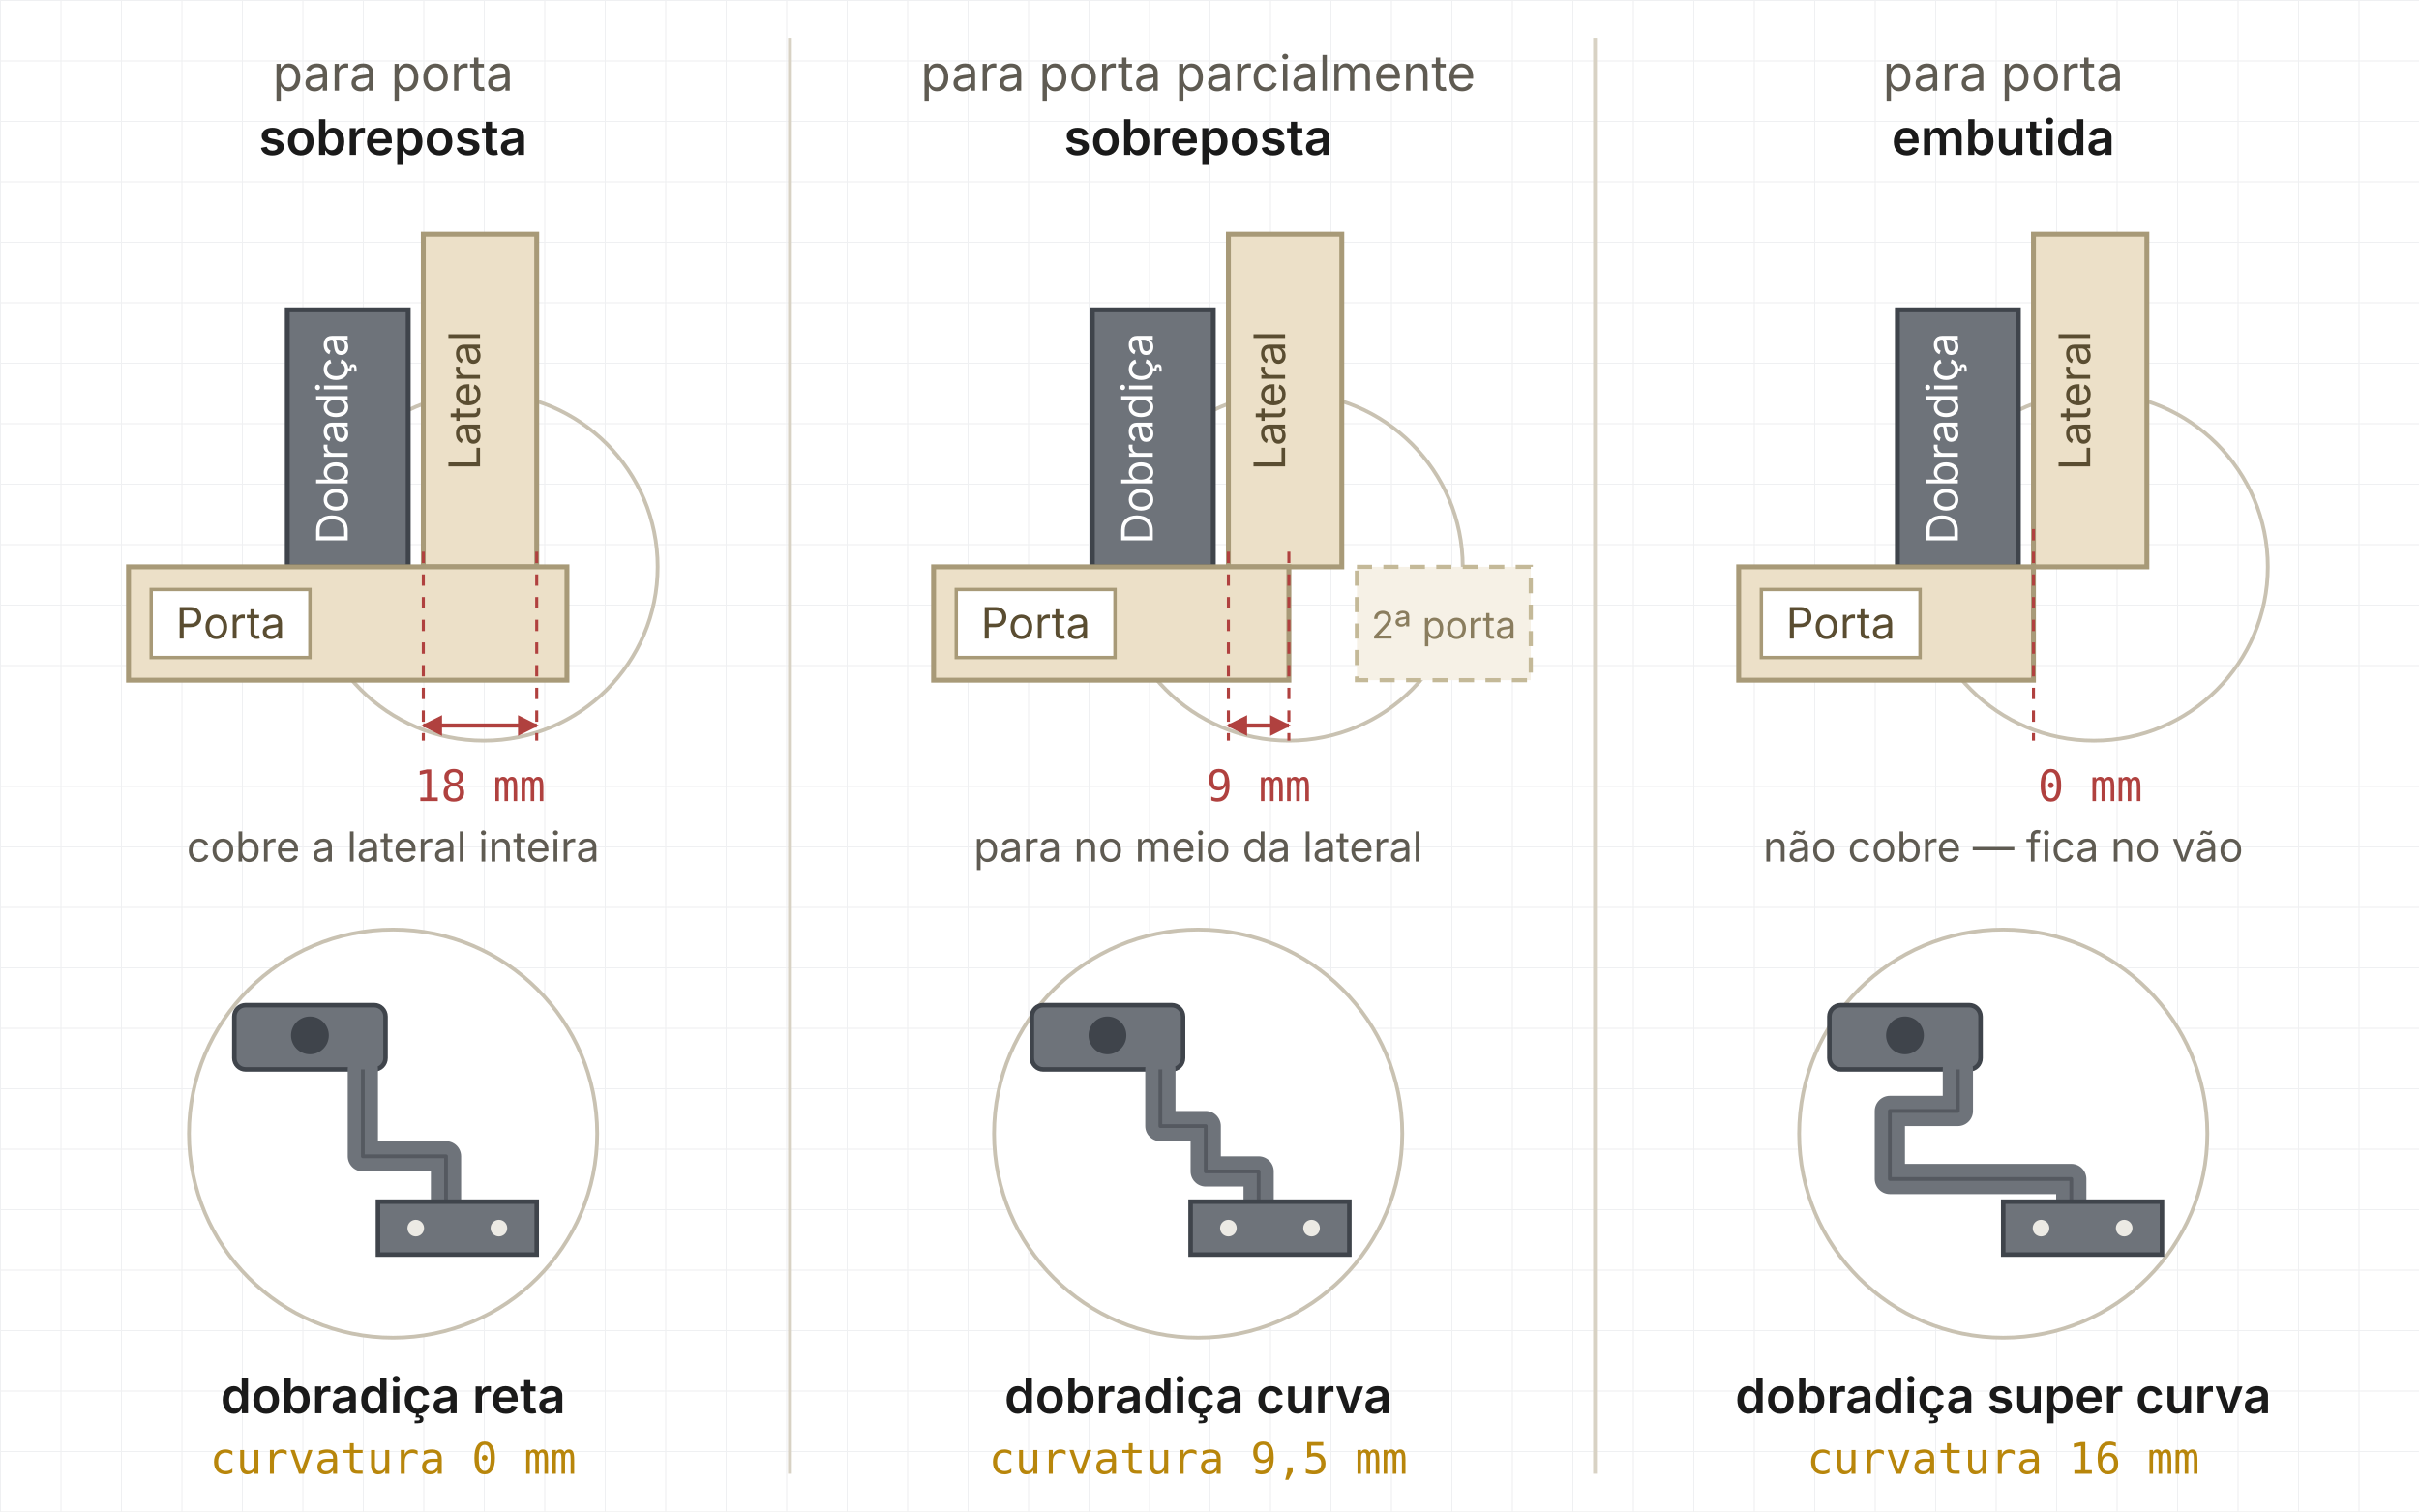
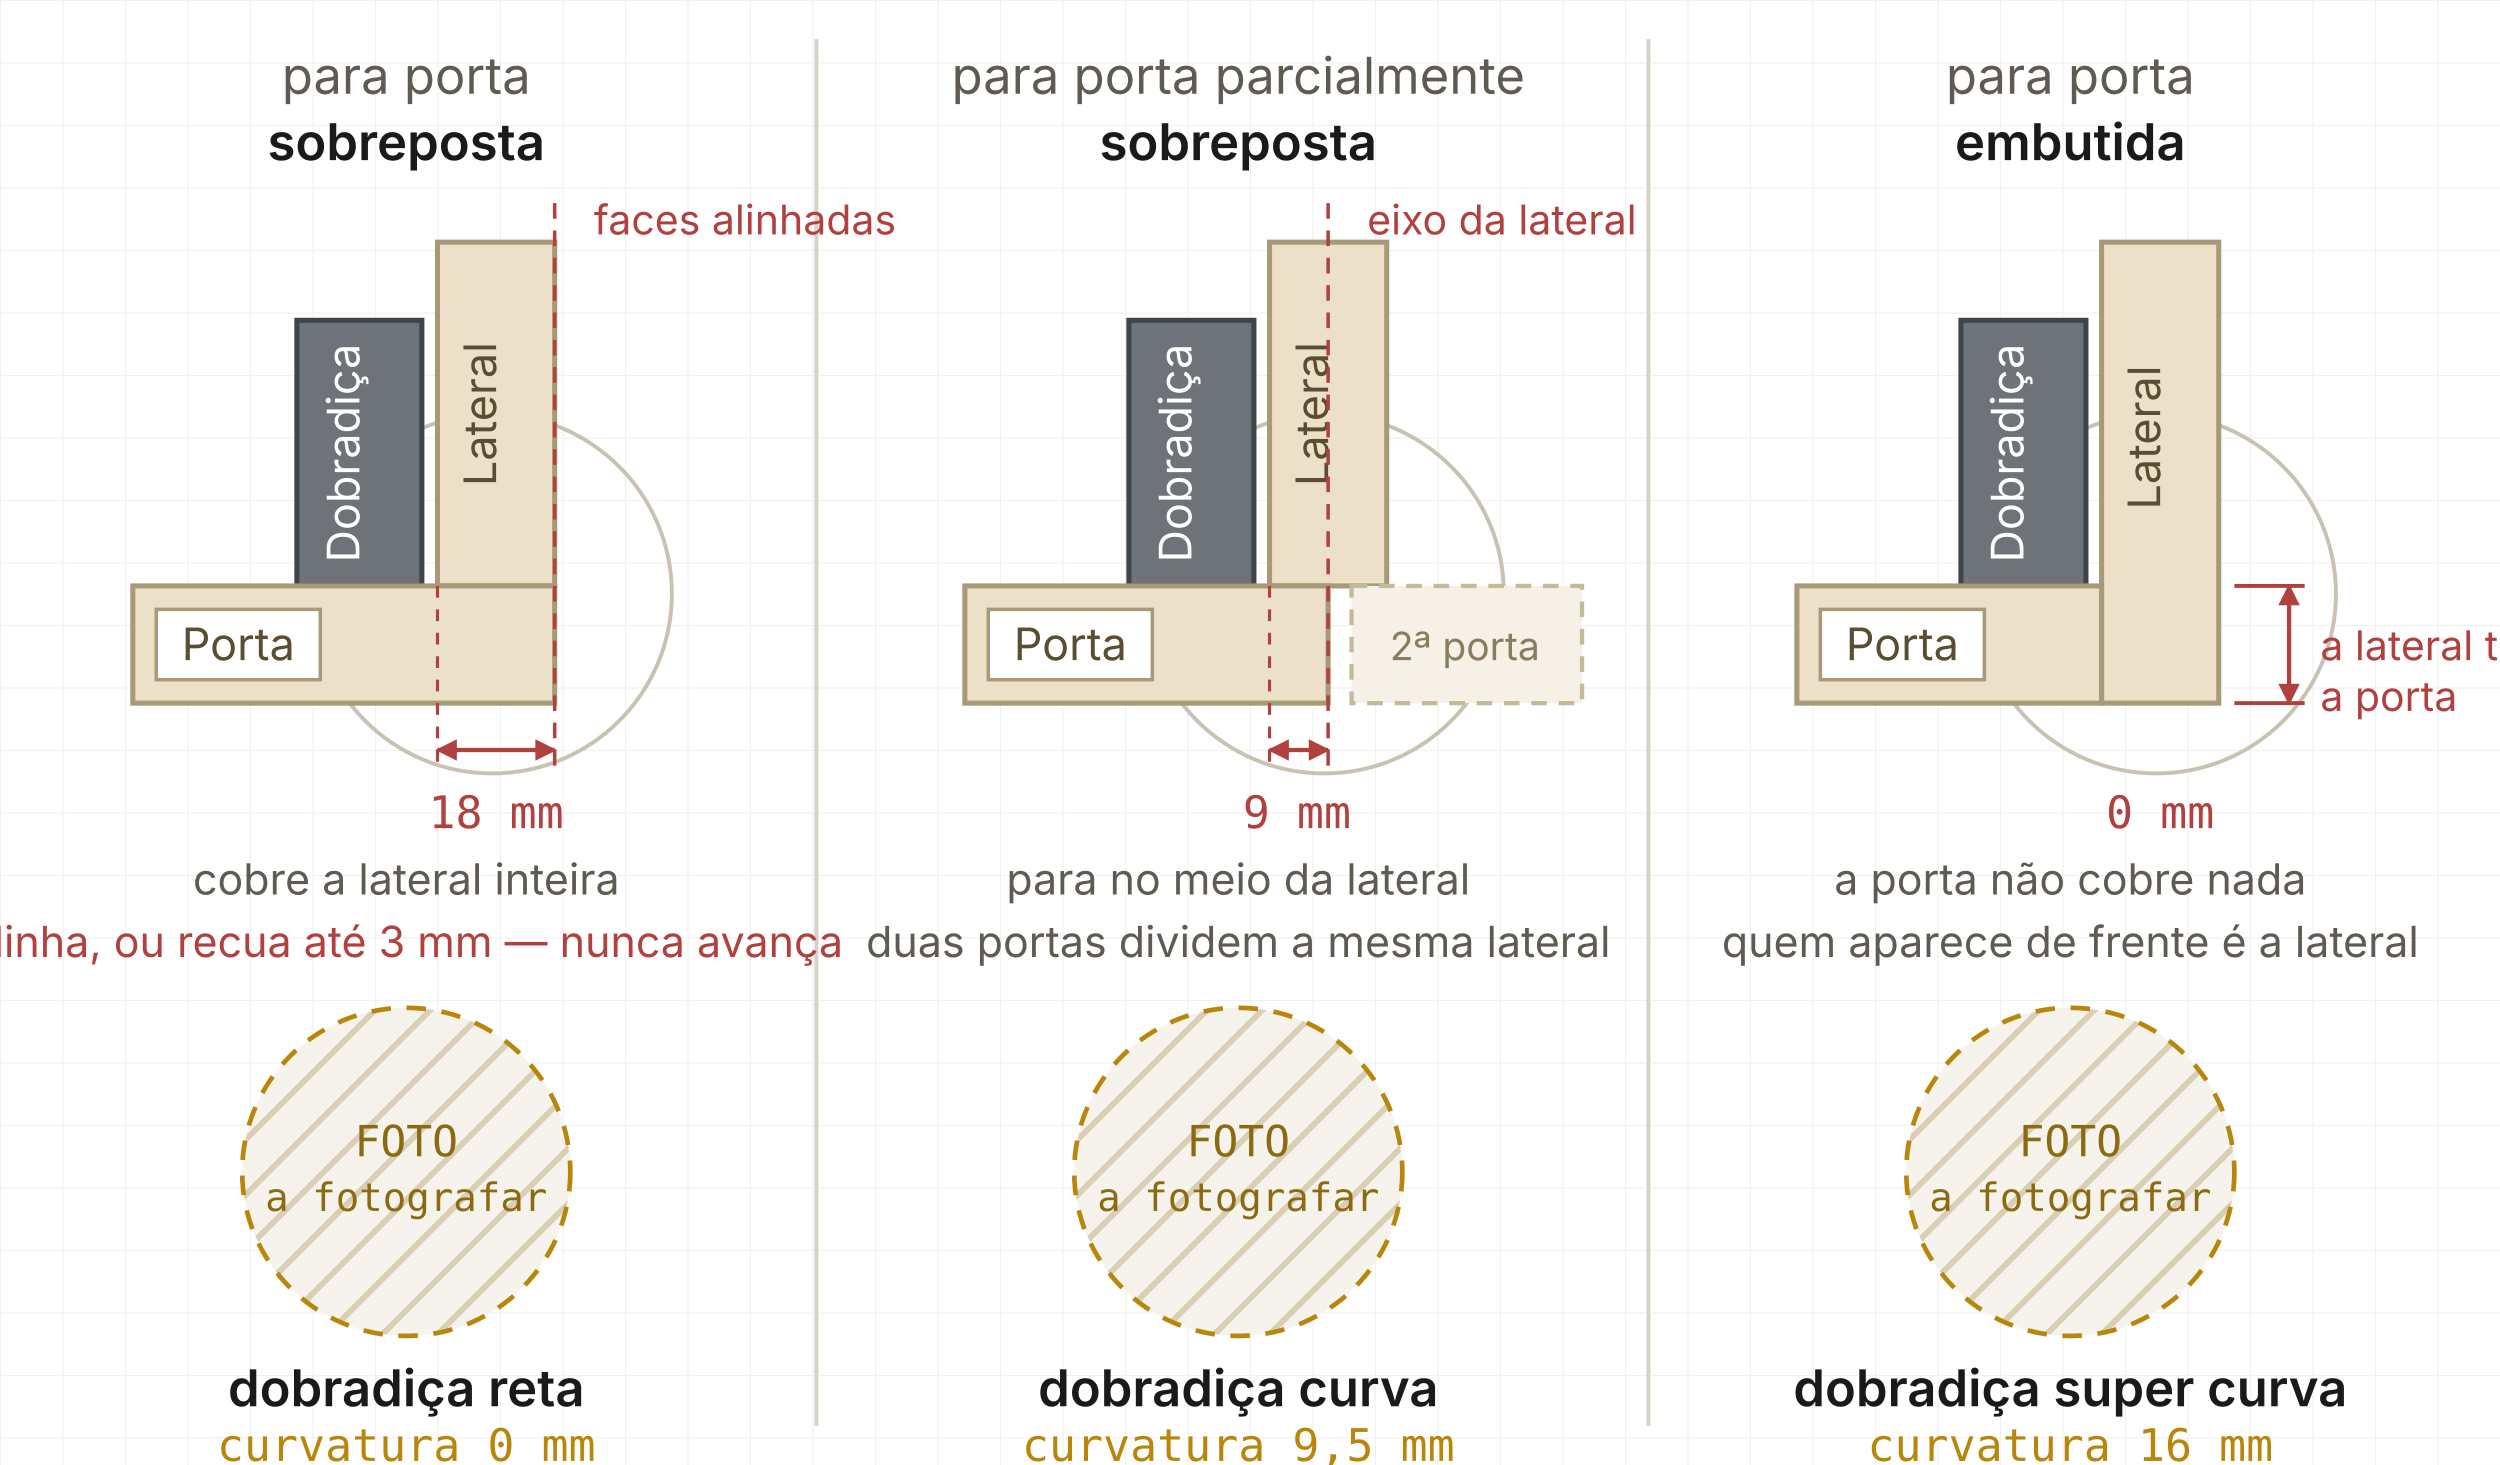
- <svg xmlns="http://www.w3.org/2000/svg" viewBox="0 0 640 400" role="img" aria-label="Os três tipos de dobradiça em três colunas. Em cima, o esquema do canto do móvel com a porta, a dobradiça e a lateral rotuladas, mostrando quanto da lateral cada porta cobre: a inteira na sobreposta, a metade na parcialmente sobreposta, e nada na embutida. Embaixo, cada dobradiça vista de perfil dentro de uma moldura circular, com a curvatura do braço.">
+ <svg xmlns="http://www.w3.org/2000/svg" viewBox="0 0 640 375" role="img" aria-label="Os três tipos de dobradiça em três colunas. Em cima, o esquema do canto do móvel com a porta, a dobradiça e a lateral rotuladas. Na sobreposta a porta alinha com a face externa da lateral. Na parcialmente sobreposta ela para no meio da lateral. Na embutida a lateral tampona a porta. Embaixo, o espaço reservado para a foto de cada dobradiça.">
  <defs>
    <pattern id="grade" width="16" height="16" patternUnits="userSpaceOnUse">
      <path d="M16,0 L0,0 L0,16" fill="none" stroke="#0E2038" stroke-width=".5" opacity=".07" />
+     </pattern>
+     <pattern id="hach" width="10" height="10" patternUnits="userSpaceOnUse" patternTransform="rotate(45)">
+       <rect width="10" height="10" fill="#f6f3ec" />
+       <line x1="0" y1="0" x2="0" y2="10" stroke="#d9cfb4" stroke-width="3" />
    </pattern>
    <marker id="ctA" viewBox="0 0 10 10" refX="9" refY="5" markerWidth="5" markerHeight="5" orient="auto">
      <path d="M0,0 L10,5 L0,10 z" fill="#B0413F" />
    </marker>
    <marker id="ciA" viewBox="0 0 10 10" refX="1" refY="5" markerWidth="5" markerHeight="5" orient="auto">
      <path d="M10,0 L0,5 L10,10 z" fill="#B0413F" />
    </marker>
  </defs>
-   <rect x="0" y="0" width="640" height="400" fill="#ffffff" />
-   <rect x="0" y="0" width="640" height="400" fill="url(#grade)" />
-   <line x1="209" y1="10" x2="209" y2="390" stroke="#d8d2c4" stroke-width="1" />
-   <line x1="422" y1="10" x2="422" y2="390" stroke="#d8d2c4" stroke-width="1" />
+   <rect x="0" y="0" width="640" height="375" fill="#ffffff" />
+   <rect x="0" y="0" width="640" height="375" fill="url(#grade)" />
+   <line x1="209" y1="10" x2="209" y2="365" stroke="#d8d2c4" stroke-width="1" />
+   <line x1="422" y1="10" x2="422" y2="365" stroke="#d8d2c4" stroke-width="1" />
  <g transform="translate(0,0)">
    <text x="104" y="24" font-family="Inter,sans-serif" font-size="13" fill="#5f5b52" text-anchor="middle">para porta</text>
    <text x="104" y="41" font-family="Inter,sans-serif" font-size="13" font-weight="600" fill="#1A1A1A" text-anchor="middle">sobreposta</text>
-     <circle cx="128" cy="150" r="46" fill="none" stroke="#c9c2b2" stroke-width="1" />
+     <circle cx="126" cy="152" r="46" fill="none" stroke="#c9c2b2" stroke-width="1" />
    <rect x="112" y="62" width="30" height="88" fill="#ece0c8" stroke="#a89a78" stroke-width="1.3" />
    <text x="127" y="106" font-family="Inter,sans-serif" font-size="11.5" fill="#5a4d31" text-anchor="middle" transform="rotate(-90,127,106)">Lateral</text>
    <rect x="76" y="82" width="32" height="68" fill="#6e737a" stroke="#3f444b" stroke-width="1.3" />
    <text x="92" y="116" font-family="Inter,sans-serif" font-size="11.5" fill="#ffffff" text-anchor="middle" transform="rotate(-90,92,116)">Dobradiça</text>
-     <rect x="34" y="150" width="116" height="30" fill="#ece0c8" stroke="#a89a78" stroke-width="1.3" />
+     <rect x="34" y="150" width="108" height="30" fill="#ece0c8" stroke="#a89a78" stroke-width="1.3" />
    <rect x="40" y="156" width="42" height="18" fill="#ffffff" stroke="#a89a78" stroke-width=".9" />
    <text x="61" y="169" font-family="Inter,sans-serif" font-size="11.5" fill="#5a4d31" text-anchor="middle">Porta</text>
-     <line x1="112" y1="146" x2="112" y2="196" stroke="#B0413F" stroke-width=".8" stroke-dasharray="3 3" />
-     <line x1="142" y1="146" x2="142" y2="196" stroke="#B0413F" stroke-width=".8" stroke-dasharray="3 3" />
+     <line x1="142" y1="52" x2="142" y2="196" stroke="#B0413F" stroke-width=".9" stroke-dasharray="4 3" />
+     <text x="152" y="60" font-family="Inter,sans-serif" font-size="10.5" fill="#B0413F">faces alinhadas</text>
+     <line x1="112" y1="150" x2="112" y2="196" stroke="#B0413F" stroke-width=".8" stroke-dasharray="3 3" />
    <line x1="112" y1="192" x2="142" y2="192" stroke="#B0413F" stroke-width="1.1" marker-start="url(#ciA)" marker-end="url(#ctA)" />
    <text x="127" y="212" font-family="'JetBrains Mono',monospace" font-size="11.5" fill="#B0413F" text-anchor="middle">18 mm</text>
-     <text x="104" y="228" font-family="Inter,sans-serif" font-size="11" fill="#5f5b52" text-anchor="middle">cobre a lateral inteira</text>
-     <circle cx="104" cy="300" r="54" fill="#ffffff" stroke="#c9c2b2" stroke-width="1" />
-     <rect x="62" y="266" width="40" height="17" rx="3" fill="#6e737a" stroke="#3f444b" stroke-width="1.2" />
-     <circle cx="82" cy="274" r="5" fill="#3f444b" />
-     <path d="M96,283 L96,306 L118,306 L118,320" fill="none" stroke="#6e737a" stroke-width="8" stroke-linejoin="round" stroke-linecap="round" />
-     <path d="M96,283 L96,306 L118,306 L118,320" fill="none" stroke="#3f444b" stroke-width="1" stroke-linejoin="round" opacity=".55" />
-     <rect x="100" y="318" width="42" height="14" fill="#6e737a" stroke="#3f444b" stroke-width="1.2" />
-     <circle cx="110" cy="325" r="2.2" fill="#eceae4" />
-     <circle cx="132" cy="325" r="2.2" fill="#eceae4" />
-     <text x="104" y="374" font-family="Inter,sans-serif" font-size="13" font-weight="600" fill="#1A1A1A" text-anchor="middle">dobradiça reta</text>
-     <text x="104" y="390" font-family="'JetBrains Mono',monospace" font-size="11.5" fill="#B8860B" text-anchor="middle">curvatura 0 mm</text>
+     <text x="104" y="229" font-family="Inter,sans-serif" font-size="11" fill="#5f5b52" text-anchor="middle">cobre a lateral inteira</text>
+     <text x="104" y="245" font-family="Inter,sans-serif" font-size="11" fill="#B0413F" text-anchor="middle">alinha, ou recua até 3 mm — nunca avança</text>
+     <circle cx="104" cy="300" r="42" fill="url(#hach)" stroke="#B8860B" stroke-width="1.2" stroke-dasharray="5 4" />
+     <text x="104" y="296" font-family="'JetBrains Mono',monospace" font-size="11" fill="#8a6a12" text-anchor="middle">FOTO</text>
+     <text x="104" y="310" font-family="'JetBrains Mono',monospace" font-size="10" fill="#8a6a12" text-anchor="middle">a fotografar</text>
+     <text x="104" y="360" font-family="Inter,sans-serif" font-size="13" font-weight="600" fill="#1A1A1A" text-anchor="middle">dobradiça reta</text>
+     <text x="104" y="374" font-family="'JetBrains Mono',monospace" font-size="11.5" fill="#B8860B" text-anchor="middle">curvatura 0 mm</text>
  </g>
  <g transform="translate(213,0)">
    <text x="104" y="24" font-family="Inter,sans-serif" font-size="13" fill="#5f5b52" text-anchor="middle">para porta parcialmente</text>
    <text x="104" y="41" font-family="Inter,sans-serif" font-size="13" font-weight="600" fill="#1A1A1A" text-anchor="middle">sobreposta</text>
-     <circle cx="128" cy="150" r="46" fill="none" stroke="#c9c2b2" stroke-width="1" />
+     <circle cx="126" cy="152" r="46" fill="none" stroke="#c9c2b2" stroke-width="1" />
    <rect x="112" y="62" width="30" height="88" fill="#ece0c8" stroke="#a89a78" stroke-width="1.3" />
    <text x="127" y="106" font-family="Inter,sans-serif" font-size="11.5" fill="#5a4d31" text-anchor="middle" transform="rotate(-90,127,106)">Lateral</text>
    <rect x="76" y="82" width="32" height="68" fill="#6e737a" stroke="#3f444b" stroke-width="1.3" />
    <text x="92" y="116" font-family="Inter,sans-serif" font-size="11.5" fill="#ffffff" text-anchor="middle" transform="rotate(-90,92,116)">Dobradiça</text>
-     <rect x="146" y="150" width="46" height="30" fill="#f6f1e6" stroke="#c4b998" stroke-width="1.1" stroke-dasharray="4 3" />
-     <text x="169" y="169" font-family="Inter,sans-serif" font-size="10" fill="#8a7d5e" text-anchor="middle">2ª porta</text>
-     <rect x="34" y="150" width="94" height="30" fill="#ece0c8" stroke="#a89a78" stroke-width="1.3" />
+     <rect x="133" y="150" width="59" height="30" fill="#f6f1e6" stroke="#c4b998" stroke-width="1.1" stroke-dasharray="4 3" />
+     <text x="162" y="169" font-family="Inter,sans-serif" font-size="10" fill="#8a7d5e" text-anchor="middle">2ª porta</text>
+     <rect x="34" y="150" width="93" height="30" fill="#ece0c8" stroke="#a89a78" stroke-width="1.3" />
    <rect x="40" y="156" width="42" height="18" fill="#ffffff" stroke="#a89a78" stroke-width=".9" />
    <text x="61" y="169" font-family="Inter,sans-serif" font-size="11.5" fill="#5a4d31" text-anchor="middle">Porta</text>
-     <line x1="112" y1="146" x2="112" y2="196" stroke="#B0413F" stroke-width=".8" stroke-dasharray="3 3" />
-     <line x1="128" y1="146" x2="128" y2="196" stroke="#B0413F" stroke-width=".8" stroke-dasharray="3 3" />
-     <line x1="112" y1="192" x2="128" y2="192" stroke="#B0413F" stroke-width="1.1" marker-start="url(#ciA)" marker-end="url(#ctA)" />
-     <text x="120" y="212" font-family="'JetBrains Mono',monospace" font-size="11.5" fill="#B0413F" text-anchor="middle">9 mm</text>
-     <text x="104" y="228" font-family="Inter,sans-serif" font-size="11" fill="#5f5b52" text-anchor="middle">para no meio da lateral</text>
-     <circle cx="104" cy="300" r="54" fill="#ffffff" stroke="#c9c2b2" stroke-width="1" />
-     <rect x="60" y="266" width="40" height="17" rx="3" fill="#6e737a" stroke="#3f444b" stroke-width="1.2" />
-     <circle cx="80" cy="274" r="5" fill="#3f444b" />
-     <path d="M94,283 L94,298 L106,298 L106,310 L120,310 L120,320" fill="none" stroke="#6e737a" stroke-width="8" stroke-linejoin="round" stroke-linecap="round" />
-     <path d="M94,283 L94,298 L106,298 L106,310 L120,310 L120,320" fill="none" stroke="#3f444b" stroke-width="1" stroke-linejoin="round" opacity=".55" />
-     <rect x="102" y="318" width="42" height="14" fill="#6e737a" stroke="#3f444b" stroke-width="1.2" />
-     <circle cx="112" cy="325" r="2.2" fill="#eceae4" />
-     <circle cx="134" cy="325" r="2.2" fill="#eceae4" />
-     <text x="104" y="374" font-family="Inter,sans-serif" font-size="13" font-weight="600" fill="#1A1A1A" text-anchor="middle">dobradiça curva</text>
-     <text x="104" y="390" font-family="'JetBrains Mono',monospace" font-size="11.5" fill="#B8860B" text-anchor="middle">curvatura 9,5 mm</text>
+     <line x1="127" y1="52" x2="127" y2="196" stroke="#B0413F" stroke-width=".9" stroke-dasharray="4 3" />
+     <text x="137" y="60" font-family="Inter,sans-serif" font-size="10.5" fill="#B0413F">eixo da lateral</text>
+     <line x1="112" y1="150" x2="112" y2="196" stroke="#B0413F" stroke-width=".8" stroke-dasharray="3 3" />
+     <line x1="112" y1="192" x2="127" y2="192" stroke="#B0413F" stroke-width="1.1" marker-start="url(#ciA)" marker-end="url(#ctA)" />
+     <text x="119" y="212" font-family="'JetBrains Mono',monospace" font-size="11.5" fill="#B0413F" text-anchor="middle">9 mm</text>
+     <text x="104" y="229" font-family="Inter,sans-serif" font-size="11" fill="#5f5b52" text-anchor="middle">para no meio da lateral</text>
+     <text x="104" y="245" font-family="Inter,sans-serif" font-size="11" fill="#5f5b52" text-anchor="middle">duas portas dividem a mesma lateral</text>
+     <circle cx="104" cy="300" r="42" fill="url(#hach)" stroke="#B8860B" stroke-width="1.2" stroke-dasharray="5 4" />
+     <text x="104" y="296" font-family="'JetBrains Mono',monospace" font-size="11" fill="#8a6a12" text-anchor="middle">FOTO</text>
+     <text x="104" y="310" font-family="'JetBrains Mono',monospace" font-size="10" fill="#8a6a12" text-anchor="middle">a fotografar</text>
+     <text x="104" y="360" font-family="Inter,sans-serif" font-size="13" font-weight="600" fill="#1A1A1A" text-anchor="middle">dobradiça curva</text>
+     <text x="104" y="374" font-family="'JetBrains Mono',monospace" font-size="11.5" fill="#B8860B" text-anchor="middle">curvatura 9,5 mm</text>
  </g>
  <g transform="translate(426,0)">
    <text x="104" y="24" font-family="Inter,sans-serif" font-size="13" fill="#5f5b52" text-anchor="middle">para porta</text>
    <text x="104" y="41" font-family="Inter,sans-serif" font-size="13" font-weight="600" fill="#1A1A1A" text-anchor="middle">embutida</text>
-     <circle cx="128" cy="150" r="46" fill="none" stroke="#c9c2b2" stroke-width="1" />
-     <rect x="112" y="62" width="30" height="88" fill="#ece0c8" stroke="#a89a78" stroke-width="1.3" />
-     <text x="127" y="106" font-family="Inter,sans-serif" font-size="11.5" fill="#5a4d31" text-anchor="middle" transform="rotate(-90,127,106)">Lateral</text>
+     <circle cx="126" cy="152" r="46" fill="none" stroke="#c9c2b2" stroke-width="1" />
+     <rect x="112" y="62" width="30" height="118" fill="#ece0c8" stroke="#a89a78" stroke-width="1.3" />
+     <text x="127" y="112" font-family="Inter,sans-serif" font-size="11.5" fill="#5a4d31" text-anchor="middle" transform="rotate(-90,127,112)">Lateral</text>
    <rect x="76" y="82" width="32" height="68" fill="#6e737a" stroke="#3f444b" stroke-width="1.3" />
    <text x="92" y="116" font-family="Inter,sans-serif" font-size="11.5" fill="#ffffff" text-anchor="middle" transform="rotate(-90,92,116)">Dobradiça</text>
    <rect x="34" y="150" width="78" height="30" fill="#ece0c8" stroke="#a89a78" stroke-width="1.3" />
    <rect x="40" y="156" width="42" height="18" fill="#ffffff" stroke="#a89a78" stroke-width=".9" />
    <text x="61" y="169" font-family="Inter,sans-serif" font-size="11.5" fill="#5a4d31" text-anchor="middle">Porta</text>
-     <line x1="112" y1="140" x2="112" y2="196" stroke="#B0413F" stroke-width=".8" stroke-dasharray="3 3" />
+     <line x1="146" y1="150" x2="164" y2="150" stroke="#B0413F" stroke-width="1" />
+     <line x1="146" y1="180" x2="164" y2="180" stroke="#B0413F" stroke-width="1" />
+     <line x1="160" y1="150" x2="160" y2="180" stroke="#B0413F" stroke-width="1.1" marker-start="url(#ciA)" marker-end="url(#ctA)" />
+     <text x="168" y="169" font-family="Inter,sans-serif" font-size="10.5" fill="#B0413F">a lateral tampona</text>
+     <text x="168" y="182" font-family="Inter,sans-serif" font-size="10.5" fill="#B0413F">a porta</text>
    <text x="127" y="212" font-family="'JetBrains Mono',monospace" font-size="11.5" fill="#B0413F" text-anchor="middle">0 mm</text>
-     <text x="104" y="228" font-family="Inter,sans-serif" font-size="11" fill="#5f5b52" text-anchor="middle">não cobre — fica no vão</text>
-     <circle cx="104" cy="300" r="54" fill="#ffffff" stroke="#c9c2b2" stroke-width="1" />
-     <rect x="58" y="266" width="40" height="17" rx="3" fill="#6e737a" stroke="#3f444b" stroke-width="1.2" />
-     <circle cx="78" cy="274" r="5" fill="#3f444b" />
-     <path d="M92,283 L92,294 L74,294 L74,312 L122,312 L122,320" fill="none" stroke="#6e737a" stroke-width="8" stroke-linejoin="round" stroke-linecap="round" />
-     <path d="M92,283 L92,294 L74,294 L74,312 L122,312 L122,320" fill="none" stroke="#3f444b" stroke-width="1" stroke-linejoin="round" opacity=".55" />
-     <rect x="104" y="318" width="42" height="14" fill="#6e737a" stroke="#3f444b" stroke-width="1.2" />
-     <circle cx="114" cy="325" r="2.2" fill="#eceae4" />
-     <circle cx="136" cy="325" r="2.2" fill="#eceae4" />
-     <text x="104" y="374" font-family="Inter,sans-serif" font-size="13" font-weight="600" fill="#1A1A1A" text-anchor="middle">dobradiça super curva</text>
-     <text x="104" y="390" font-family="'JetBrains Mono',monospace" font-size="11.5" fill="#B8860B" text-anchor="middle">curvatura 16 mm</text>
+     <text x="104" y="229" font-family="Inter,sans-serif" font-size="11" fill="#5f5b52" text-anchor="middle">a porta não cobre nada</text>
+     <text x="104" y="245" font-family="Inter,sans-serif" font-size="11" fill="#5f5b52" text-anchor="middle">quem aparece de frente é a lateral</text>
+     <circle cx="104" cy="300" r="42" fill="url(#hach)" stroke="#B8860B" stroke-width="1.2" stroke-dasharray="5 4" />
+     <text x="104" y="296" font-family="'JetBrains Mono',monospace" font-size="11" fill="#8a6a12" text-anchor="middle">FOTO</text>
+     <text x="104" y="310" font-family="'JetBrains Mono',monospace" font-size="10" fill="#8a6a12" text-anchor="middle">a fotografar</text>
+     <text x="104" y="360" font-family="Inter,sans-serif" font-size="13" font-weight="600" fill="#1A1A1A" text-anchor="middle">dobradiça super curva</text>
+     <text x="104" y="374" font-family="'JetBrains Mono',monospace" font-size="11.5" fill="#B8860B" text-anchor="middle">curvatura 16 mm</text>
  </g>
</svg>
